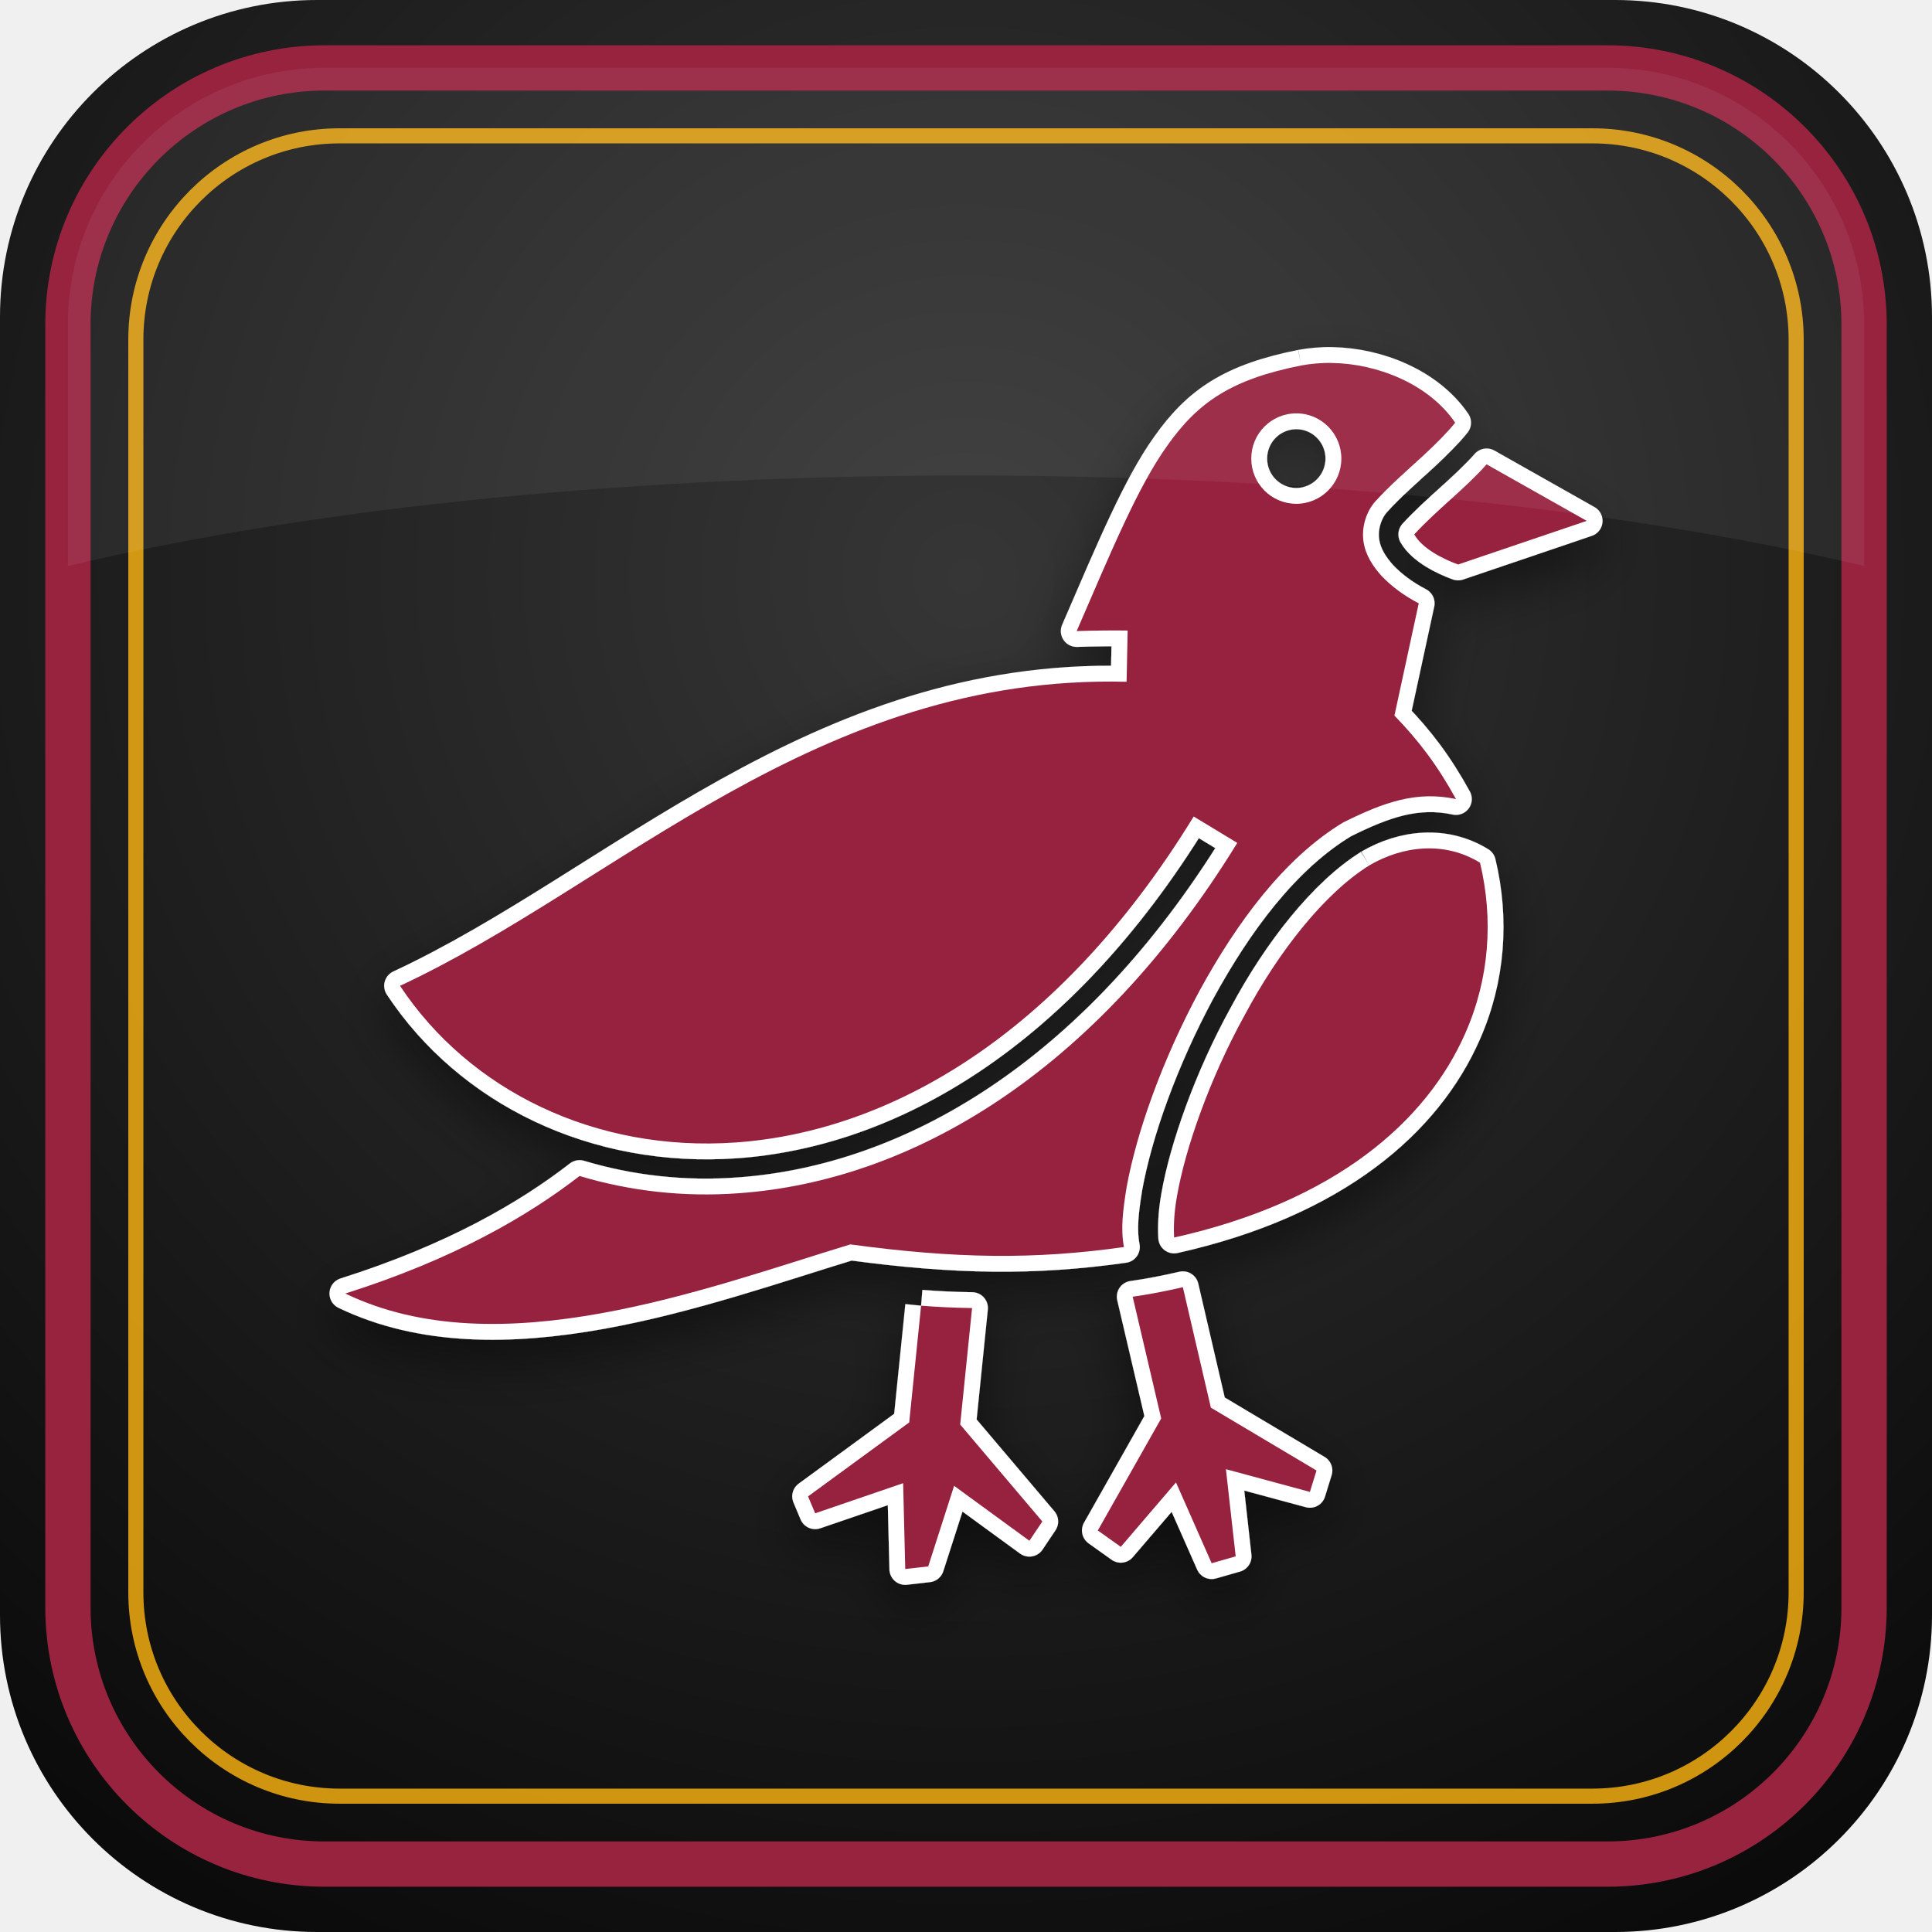
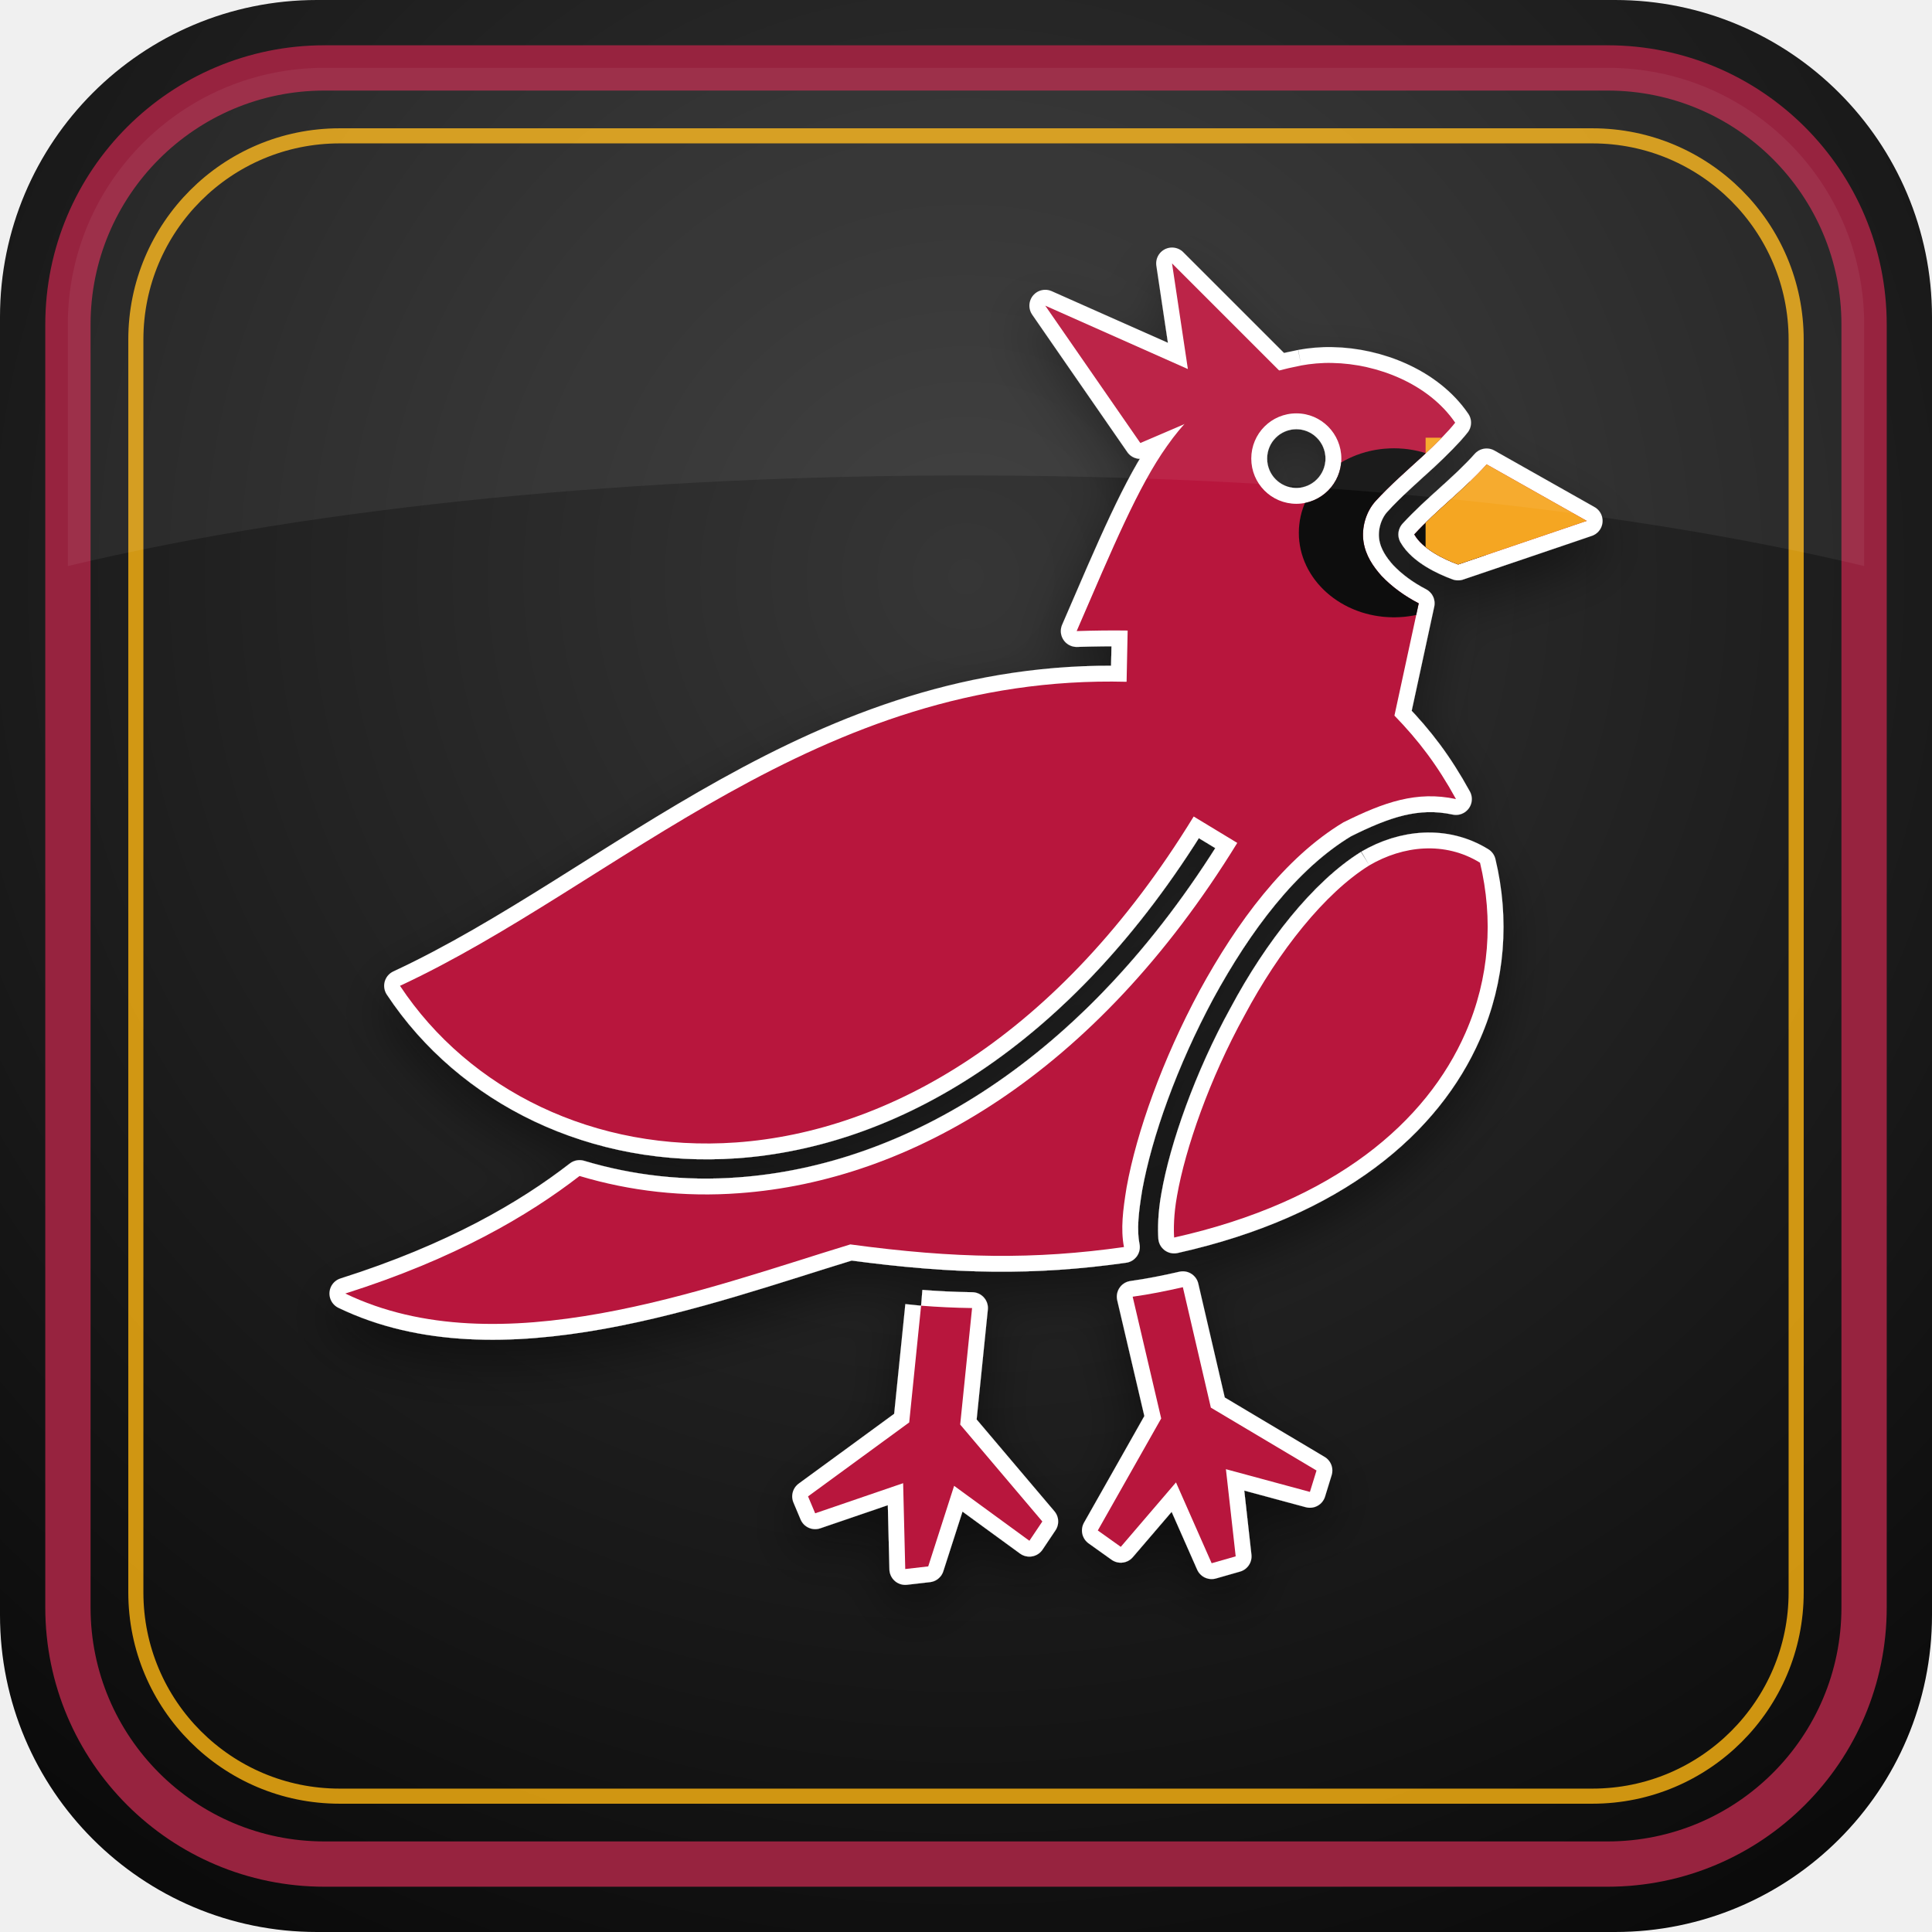
<svg xmlns="http://www.w3.org/2000/svg" viewBox="0 0 512 512" role="img" aria-label="Arizona Cardinals">
  <defs>
    <radialGradient id="f" cx="50%" cy="30%" r="80%">
      <stop offset="0" stop-color="#363636" />
      <stop offset="1" stop-color="#0a0a0a" />
    </radialGradient>
    <filter id="s" x="-10%" y="-10%" width="120%" height="120%">
      <feDropShadow dx="0" dy="6" stdDeviation="7" flood-color="#000" flood-opacity="0.45" />
    </filter>
  </defs>
  <rect width="512" height="512" rx="84" fill="url(#f)" />
  <rect x="18" y="18" width="476" height="476" rx="68" fill="none" stroke="#97233f" stroke-width="12" />
  <rect x="36" y="36" width="440" height="440" rx="54" fill="none" stroke="#ffb612" stroke-width="4" opacity="0.8" />
  <g filter="url(#s)">
    <g transform="translate(76.8 76.8) scale(0.7) ">
      <g fill="#ffffff" stroke="#ffffff" stroke-width="12" stroke-linejoin="round">
+         <path d="M322 58 L286 6 L340 30 L334 -10 L378 34 Z" />
        <path d="M382.9 28.65c-26.2 5.22-39 13.71-50.8 30.5c-10.8 15.13-20.5 38.34-34.2 70.05c6.5-.2 13.2-.3 19.3-.2l-.4 19.4c-117.1-3-193.1 77-275.08 115.1C67.89 303 115.5 326.6 169 322.8c57.3-4.1 121.9-39.7 173.2-123.4l16.5 10c-54 87.8-124 127.9-188.4 132.6c-21.1 1.6-41.6-.8-60.6-6.5c-19.4 15-47.3 31.4-88.69 44.5c58.12 28 136.09-1.8 191.19-18.6c39.9 5.4 69.7 5.8 103.6 1c-1.3-6.8-.4-14 1-22.6c3.8-21 13.6-48.4 27.6-74.4c14.2-26 32.2-50.4 54.5-63.8c15.3-7.6 27.7-12 42.6-8.8c-7.1-12.9-14.1-22.1-23.3-31.6l9.2-42.5c-5.4-2.8-10.2-6.3-14.1-10.4c-3.2-3.6-6-7.7-6.8-12.9c-.8-5.14.8-11.27 4.6-15.44c5.4-5.92 11.9-11.58 17.9-17.07c5-4.62 9.5-9.17 12.2-12.58c-10-14.66-29.4-22.31-46.5-22.61c-4-.12-8.4.31-11.8.95m-1.8 18.13c9.4 0 17 7.69 17 17.11s-7.6 17.09-17 17.13c-9.5 0-17.1-7.67-17.1-17.13s7.6-17.12 17.1-17.11m72 19.3c-8.6 9.66-18.8 17.14-27.4 26.53c3.2 5.61 11.4 9.49 16.6 11.39L491 87.48zM408.7 217.9c-16.9 10.5-34.3 32.5-47.2 56.7c-13.3 24.1-22.5 50.6-25.6 68.4c-1.3 7.1-1.3 12.8-1.1 15.8c60.9-13.6 95.6-43.9 110.3-77.5c9.1-20.7 10.6-43.1 5.5-64.4c-13.3-8.2-29.1-6.5-41.9 1m-70.6 159.7c-6.1 1.4-12.5 2.7-19 3.6l10.8 46.1l-24 42.4l8.7 6.2l20.9-24.4l13.5 30.6l9.1-2.6l-3.7-33l31.8 8.6l2.5-8.1l-40-23.8zm-99.1 7l-4.5 44.2l-38.3 28l2.7 6.4l33.3-11.4l.8 32.5l8.7-1l9.8-30.5l28.5 20.8l4.9-7.3l-31.1-36.7l4.5-44.1c-6.7-.1-13.1-.4-19.3-.9" />
      </g>
-       <g fill="#97233f">
+       <g fill="#b8163c">
+         <path d="M322 58 L286 6 L340 30 L334 -10 L378 34 Z" />
        <path d="M382.9 28.65c-26.2 5.22-39 13.71-50.8 30.5c-10.8 15.13-20.5 38.34-34.2 70.05c6.5-.2 13.2-.3 19.3-.2l-.4 19.4c-117.1-3-193.1 77-275.08 115.1C67.89 303 115.5 326.6 169 322.8c57.3-4.1 121.9-39.7 173.2-123.4l16.5 10c-54 87.8-124 127.9-188.4 132.6c-21.1 1.6-41.6-.8-60.6-6.5c-19.4 15-47.3 31.4-88.69 44.5c58.12 28 136.09-1.8 191.19-18.6c39.9 5.4 69.7 5.8 103.6 1c-1.3-6.8-.4-14 1-22.6c3.8-21 13.6-48.4 27.6-74.4c14.2-26 32.2-50.4 54.5-63.8c15.3-7.6 27.7-12 42.6-8.8c-7.1-12.9-14.1-22.1-23.3-31.6l9.2-42.5c-5.4-2.8-10.2-6.3-14.1-10.4c-3.2-3.6-6-7.7-6.8-12.9c-.8-5.14.8-11.27 4.6-15.44c5.4-5.92 11.9-11.58 17.9-17.07c5-4.62 9.5-9.17 12.2-12.58c-10-14.66-29.4-22.31-46.5-22.61c-4-.12-8.4.31-11.8.95m-1.8 18.13c9.4 0 17 7.69 17 17.11s-7.6 17.09-17 17.13c-9.5 0-17.1-7.67-17.1-17.13s7.6-17.12 17.1-17.11m72 19.3c-8.6 9.66-18.8 17.14-27.4 26.53c3.2 5.61 11.4 9.49 16.6 11.39L491 87.48zM408.7 217.9c-16.9 10.5-34.3 32.5-47.2 56.7c-13.3 24.1-22.5 50.6-25.6 68.4c-1.3 7.1-1.3 12.8-1.1 15.8c60.9-13.6 95.6-43.9 110.3-77.5c9.1-20.7 10.6-43.1 5.5-64.4c-13.3-8.2-29.1-6.5-41.9 1m-70.6 159.7c-6.1 1.4-12.5 2.7-19 3.6l10.8 46.1l-24 42.4l8.7 6.2l20.9-24.4l13.5 30.6l9.1-2.6l-3.7-33l31.8 8.6l2.5-8.1l-40-23.8zm-99.1 7l-4.5 44.2l-38.3 28l2.7 6.4l33.3-11.4l.8 32.5l8.7-1l9.8-30.5l28.5 20.8l4.9-7.3l-31.1-36.7l4.5-44.1c-6.7-.1-13.1-.4-19.3-.9" />
+       </g>
+       <clipPath id="gc11">
+         <path d="M382.9 28.65c-26.2 5.22-39 13.71-50.8 30.5c-10.8 15.13-20.5 38.34-34.2 70.05c6.5-.2 13.2-.3 19.3-.2l-.4 19.4c-117.1-3-193.1 77-275.08 115.1C67.89 303 115.5 326.6 169 322.8c57.3-4.1 121.9-39.7 173.2-123.4l16.5 10c-54 87.8-124 127.9-188.4 132.6c-21.1 1.6-41.6-.8-60.6-6.5c-19.4 15-47.3 31.4-88.69 44.5c58.12 28 136.09-1.8 191.19-18.6c39.9 5.4 69.7 5.8 103.6 1c-1.3-6.8-.4-14 1-22.6c3.8-21 13.6-48.4 27.6-74.4c14.2-26 32.2-50.4 54.5-63.8c15.3-7.6 27.7-12 42.6-8.8c-7.1-12.9-14.1-22.1-23.3-31.6l9.2-42.5c-5.4-2.8-10.2-6.3-14.1-10.4c-3.2-3.6-6-7.7-6.8-12.9c-.8-5.14.8-11.27 4.6-15.44c5.4-5.92 11.9-11.58 17.9-17.07c5-4.62 9.5-9.17 12.2-12.58c-10-14.66-29.4-22.31-46.5-22.61c-4-.12-8.4.31-11.8.95m-1.8 18.13c9.4 0 17 7.69 17 17.11s-7.6 17.09-17 17.13c-9.5 0-17.1-7.67-17.1-17.13s7.6-17.12 17.1-17.11m72 19.3c-8.6 9.66-18.8 17.14-27.4 26.53c3.2 5.61 11.4 9.49 16.6 11.39L491 87.48zM408.7 217.9c-16.9 10.5-34.3 32.5-47.2 56.7c-13.3 24.1-22.5 50.6-25.6 68.4c-1.3 7.1-1.3 12.8-1.1 15.8c60.9-13.6 95.6-43.9 110.3-77.5c9.1-20.7 10.6-43.1 5.5-64.4c-13.3-8.2-29.1-6.5-41.9 1m-70.6 159.7c-6.1 1.4-12.5 2.7-19 3.6l10.8 46.1l-24 42.4l8.7 6.2l20.9-24.4l13.5 30.6l9.1-2.6l-3.7-33l31.8 8.6l2.5-8.1l-40-23.8zm-99.1 7l-4.5 44.2l-38.3 28l2.7 6.4l33.3-11.4l.8 32.5l8.7-1l9.8-30.5l28.5 20.8l4.9-7.3l-31.1-36.7l4.5-44.1c-6.7-.1-13.1-.4-19.3-.9" />
+       </clipPath>
+       <g clip-path="url(#gc11)">
+         <ellipse cx="418" cy="92" rx="36" ry="32" fill="#101010" />
+         <path d="M430 56 L512 56 L512 124 L430 124 Z" fill="#f5a623" />
      </g>
    </g>
  </g>
  <path d="M84 18 H428 A68 68 0 0 1 494 84 V150 C360 118 152 118 18 150 V84 A68 68 0 0 1 84 18Z" fill="#fff" opacity="0.06" />
</svg>
